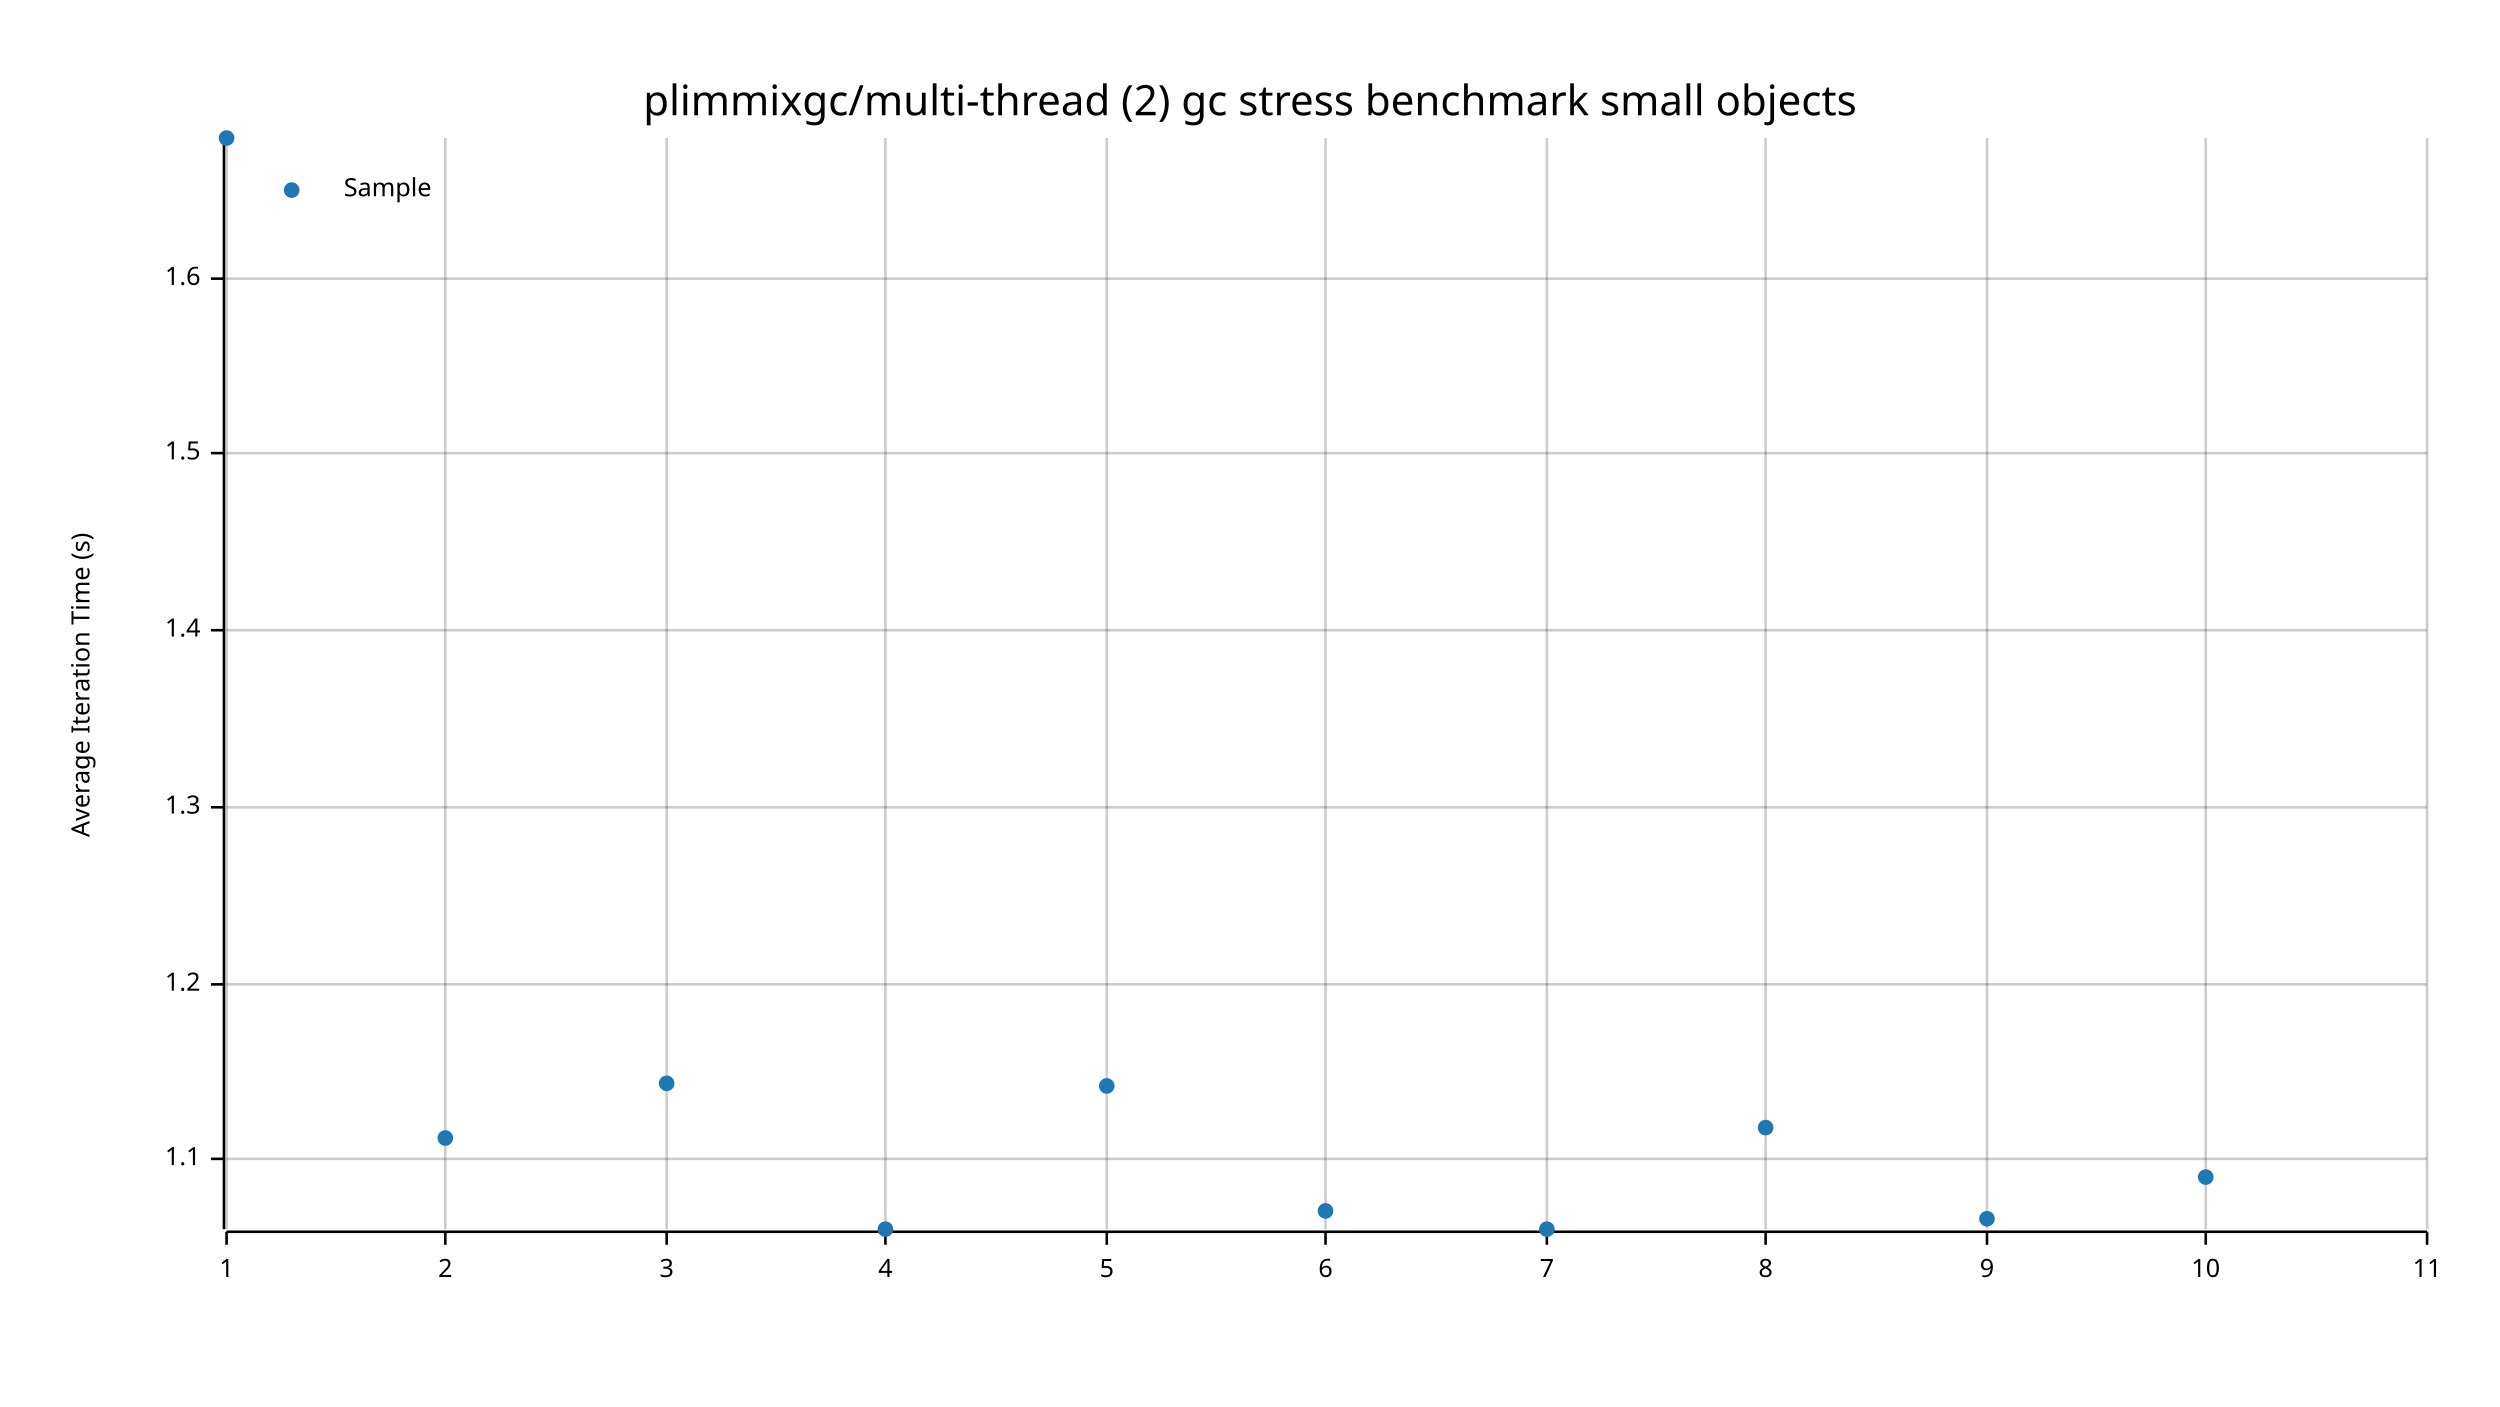
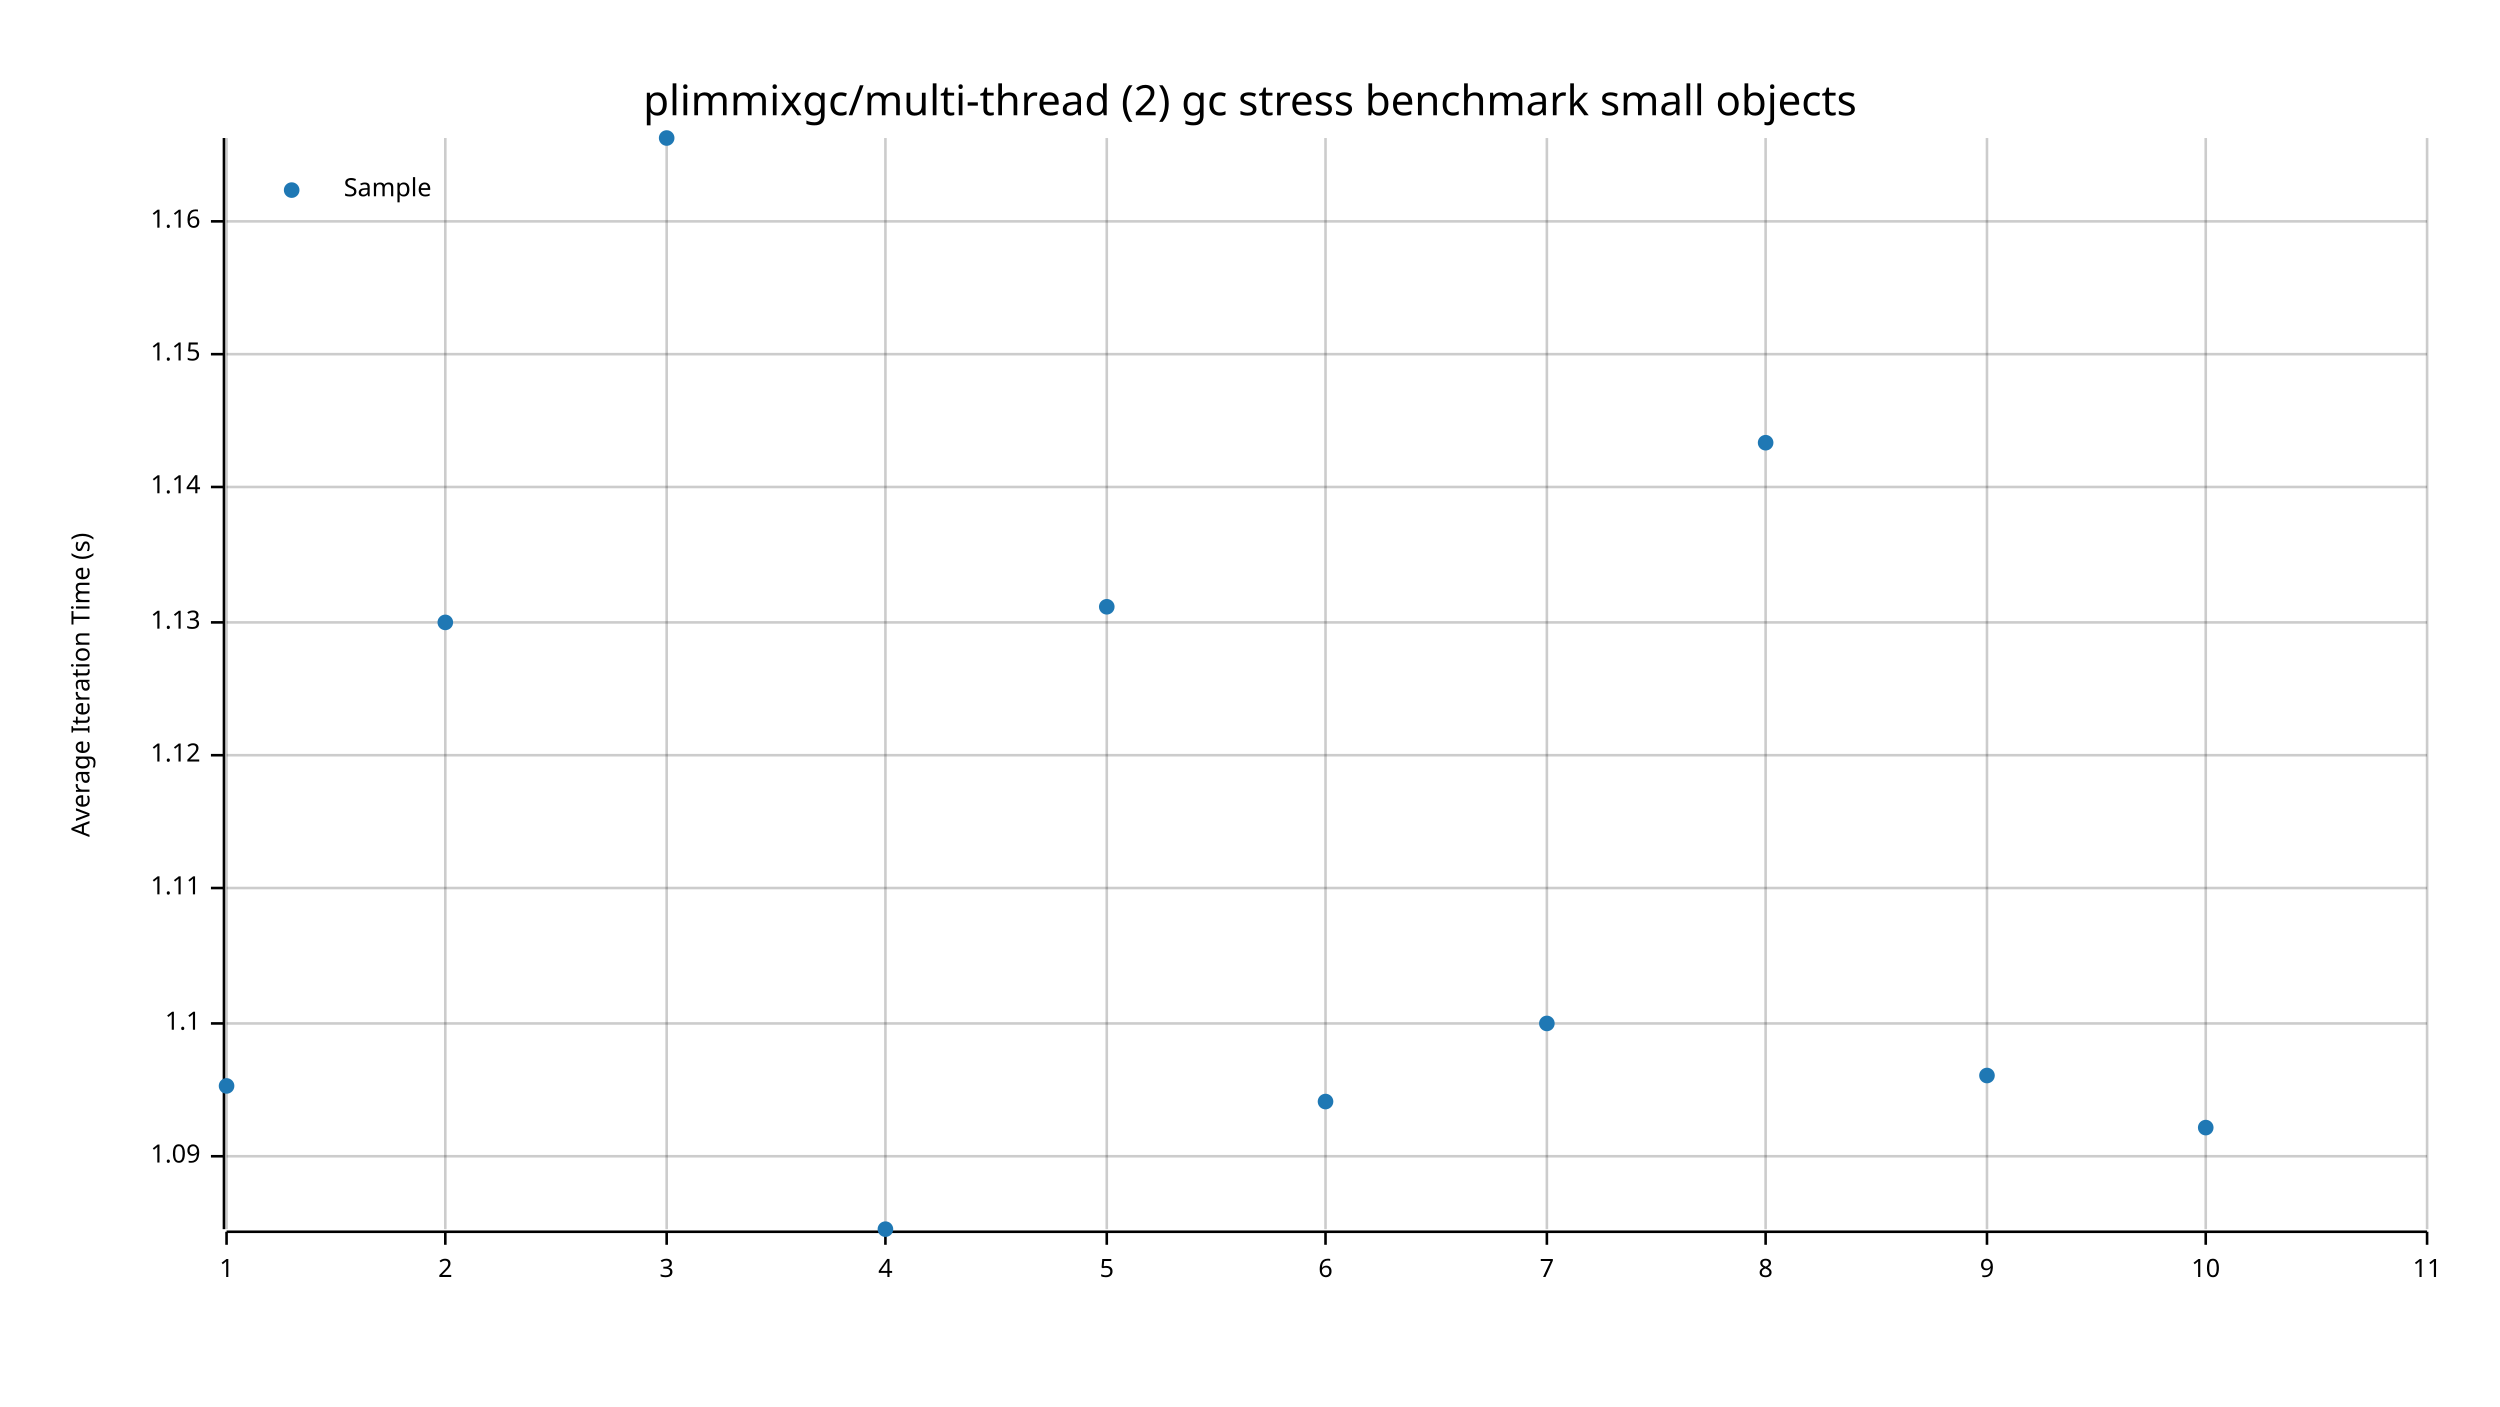
<svg xmlns="http://www.w3.org/2000/svg" width="960" height="540" viewBox="0 0 960 540">
  <text x="480" y="32" dy="0.76em" text-anchor="middle" font-family="sans-serif" font-size="16.129" opacity="1" fill="#000000">
plimmixgc/multi-thread (2) gc stress benchmark small objects
</text>
  <text x="27" y="263" dy="0.76em" text-anchor="middle" font-family="sans-serif" font-size="9.677" opacity="1" fill="#000000" transform="rotate(270, 27, 263)">
Average Iteration Time (s)
</text>
  <line opacity="0.2" stroke="#000000" stroke-width="1" x1="87" y1="472" x2="87" y2="53" />
  <line opacity="0.2" stroke="#000000" stroke-width="1" x1="171" y1="472" x2="171" y2="53" />
  <line opacity="0.2" stroke="#000000" stroke-width="1" x1="256" y1="472" x2="256" y2="53" />
  <line opacity="0.2" stroke="#000000" stroke-width="1" x1="340" y1="472" x2="340" y2="53" />
  <line opacity="0.2" stroke="#000000" stroke-width="1" x1="425" y1="472" x2="425" y2="53" />
  <line opacity="0.2" stroke="#000000" stroke-width="1" x1="509" y1="472" x2="509" y2="53" />
  <line opacity="0.2" stroke="#000000" stroke-width="1" x1="594" y1="472" x2="594" y2="53" />
  <line opacity="0.2" stroke="#000000" stroke-width="1" x1="678" y1="472" x2="678" y2="53" />
  <line opacity="0.2" stroke="#000000" stroke-width="1" x1="763" y1="472" x2="763" y2="53" />
  <line opacity="0.2" stroke="#000000" stroke-width="1" x1="847" y1="472" x2="847" y2="53" />
  <line opacity="0.2" stroke="#000000" stroke-width="1" x1="932" y1="472" x2="932" y2="53" />
-   <line opacity="0.2" stroke="#000000" stroke-width="1" x1="87" y1="445" x2="932" y2="445" />
-   <line opacity="0.2" stroke="#000000" stroke-width="1" x1="87" y1="378" x2="932" y2="378" />
-   <line opacity="0.2" stroke="#000000" stroke-width="1" x1="87" y1="310" x2="932" y2="310" />
-   <line opacity="0.2" stroke="#000000" stroke-width="1" x1="87" y1="242" x2="932" y2="242" />
-   <line opacity="0.2" stroke="#000000" stroke-width="1" x1="87" y1="174" x2="932" y2="174" />
-   <line opacity="0.2" stroke="#000000" stroke-width="1" x1="87" y1="107" x2="932" y2="107" />
+   <line opacity="0.2" stroke="#000000" stroke-width="1" x1="87" y1="444" x2="932" y2="444" />
+   <line opacity="0.2" stroke="#000000" stroke-width="1" x1="87" y1="393" x2="932" y2="393" />
+   <line opacity="0.2" stroke="#000000" stroke-width="1" x1="87" y1="341" x2="932" y2="341" />
+   <line opacity="0.2" stroke="#000000" stroke-width="1" x1="87" y1="290" x2="932" y2="290" />
+   <line opacity="0.2" stroke="#000000" stroke-width="1" x1="87" y1="239" x2="932" y2="239" />
+   <line opacity="0.2" stroke="#000000" stroke-width="1" x1="87" y1="187" x2="932" y2="187" />
+   <line opacity="0.2" stroke="#000000" stroke-width="1" x1="87" y1="136" x2="932" y2="136" />
+   <line opacity="0.2" stroke="#000000" stroke-width="1" x1="87" y1="85" x2="932" y2="85" />
  <polyline fill="none" opacity="1" stroke="#000000" stroke-width="1" points="86,53 86,472 " />
-   <text x="77" y="445" dy="0.5ex" text-anchor="end" font-family="sans-serif" font-size="9.677" opacity="1" fill="#000000">
+   <text x="77" y="444" dy="0.5ex" text-anchor="end" font-family="sans-serif" font-size="9.677" opacity="1" fill="#000000">
+ 1.09
+ </text>
+   <polyline fill="none" opacity="1" stroke="#000000" stroke-width="1" points="81,444 86,444 " />
+   <text x="77" y="393" dy="0.5ex" text-anchor="end" font-family="sans-serif" font-size="9.677" opacity="1" fill="#000000">
1.1
</text>
-   <polyline fill="none" opacity="1" stroke="#000000" stroke-width="1" points="81,445 86,445 " />
-   <text x="77" y="378" dy="0.5ex" text-anchor="end" font-family="sans-serif" font-size="9.677" opacity="1" fill="#000000">
- 1.2
+   <polyline fill="none" opacity="1" stroke="#000000" stroke-width="1" points="81,393 86,393 " />
+   <text x="77" y="341" dy="0.5ex" text-anchor="end" font-family="sans-serif" font-size="9.677" opacity="1" fill="#000000">
+ 1.11
</text>
-   <polyline fill="none" opacity="1" stroke="#000000" stroke-width="1" points="81,378 86,378 " />
-   <text x="77" y="310" dy="0.5ex" text-anchor="end" font-family="sans-serif" font-size="9.677" opacity="1" fill="#000000">
- 1.3
+   <polyline fill="none" opacity="1" stroke="#000000" stroke-width="1" points="81,341 86,341 " />
+   <text x="77" y="290" dy="0.5ex" text-anchor="end" font-family="sans-serif" font-size="9.677" opacity="1" fill="#000000">
+ 1.12
</text>
-   <polyline fill="none" opacity="1" stroke="#000000" stroke-width="1" points="81,310 86,310 " />
-   <text x="77" y="242" dy="0.5ex" text-anchor="end" font-family="sans-serif" font-size="9.677" opacity="1" fill="#000000">
- 1.4
+   <polyline fill="none" opacity="1" stroke="#000000" stroke-width="1" points="81,290 86,290 " />
+   <text x="77" y="239" dy="0.5ex" text-anchor="end" font-family="sans-serif" font-size="9.677" opacity="1" fill="#000000">
+ 1.13
</text>
-   <polyline fill="none" opacity="1" stroke="#000000" stroke-width="1" points="81,242 86,242 " />
-   <text x="77" y="174" dy="0.5ex" text-anchor="end" font-family="sans-serif" font-size="9.677" opacity="1" fill="#000000">
- 1.5
+   <polyline fill="none" opacity="1" stroke="#000000" stroke-width="1" points="81,239 86,239 " />
+   <text x="77" y="187" dy="0.5ex" text-anchor="end" font-family="sans-serif" font-size="9.677" opacity="1" fill="#000000">
+ 1.14
</text>
-   <polyline fill="none" opacity="1" stroke="#000000" stroke-width="1" points="81,174 86,174 " />
-   <text x="77" y="107" dy="0.5ex" text-anchor="end" font-family="sans-serif" font-size="9.677" opacity="1" fill="#000000">
- 1.6
+   <polyline fill="none" opacity="1" stroke="#000000" stroke-width="1" points="81,187 86,187 " />
+   <text x="77" y="136" dy="0.5ex" text-anchor="end" font-family="sans-serif" font-size="9.677" opacity="1" fill="#000000">
+ 1.15
</text>
-   <polyline fill="none" opacity="1" stroke="#000000" stroke-width="1" points="81,107 86,107 " />
+   <polyline fill="none" opacity="1" stroke="#000000" stroke-width="1" points="81,136 86,136 " />
+   <text x="77" y="85" dy="0.5ex" text-anchor="end" font-family="sans-serif" font-size="9.677" opacity="1" fill="#000000">
+ 1.16
+ </text>
+   <polyline fill="none" opacity="1" stroke="#000000" stroke-width="1" points="81,85 86,85 " />
  <polyline fill="none" opacity="1" stroke="#000000" stroke-width="1" points="87,473 932,473 " />
  <text x="87" y="483" dy="0.76em" text-anchor="middle" font-family="sans-serif" font-size="9.677" opacity="1" fill="#000000">
1
</text>
  <polyline fill="none" opacity="1" stroke="#000000" stroke-width="1" points="87,473 87,478 " />
  <text x="171" y="483" dy="0.76em" text-anchor="middle" font-family="sans-serif" font-size="9.677" opacity="1" fill="#000000">
2
</text>
  <polyline fill="none" opacity="1" stroke="#000000" stroke-width="1" points="171,473 171,478 " />
  <text x="256" y="483" dy="0.76em" text-anchor="middle" font-family="sans-serif" font-size="9.677" opacity="1" fill="#000000">
3
</text>
  <polyline fill="none" opacity="1" stroke="#000000" stroke-width="1" points="256,473 256,478 " />
  <text x="340" y="483" dy="0.76em" text-anchor="middle" font-family="sans-serif" font-size="9.677" opacity="1" fill="#000000">
4
</text>
  <polyline fill="none" opacity="1" stroke="#000000" stroke-width="1" points="340,473 340,478 " />
  <text x="425" y="483" dy="0.76em" text-anchor="middle" font-family="sans-serif" font-size="9.677" opacity="1" fill="#000000">
5
</text>
  <polyline fill="none" opacity="1" stroke="#000000" stroke-width="1" points="425,473 425,478 " />
  <text x="509" y="483" dy="0.76em" text-anchor="middle" font-family="sans-serif" font-size="9.677" opacity="1" fill="#000000">
6
</text>
  <polyline fill="none" opacity="1" stroke="#000000" stroke-width="1" points="509,473 509,478 " />
  <text x="594" y="483" dy="0.76em" text-anchor="middle" font-family="sans-serif" font-size="9.677" opacity="1" fill="#000000">
7
</text>
  <polyline fill="none" opacity="1" stroke="#000000" stroke-width="1" points="594,473 594,478 " />
  <text x="678" y="483" dy="0.76em" text-anchor="middle" font-family="sans-serif" font-size="9.677" opacity="1" fill="#000000">
8
</text>
  <polyline fill="none" opacity="1" stroke="#000000" stroke-width="1" points="678,473 678,478 " />
  <text x="763" y="483" dy="0.76em" text-anchor="middle" font-family="sans-serif" font-size="9.677" opacity="1" fill="#000000">
9
</text>
  <polyline fill="none" opacity="1" stroke="#000000" stroke-width="1" points="763,473 763,478 " />
  <text x="847" y="483" dy="0.76em" text-anchor="middle" font-family="sans-serif" font-size="9.677" opacity="1" fill="#000000">
10
</text>
  <polyline fill="none" opacity="1" stroke="#000000" stroke-width="1" points="847,473 847,478 " />
  <text x="932" y="483" dy="0.76em" text-anchor="middle" font-family="sans-serif" font-size="9.677" opacity="1" fill="#000000">
11
</text>
  <polyline fill="none" opacity="1" stroke="#000000" stroke-width="1" points="932,473 932,478 " />
-   <circle cx="87" cy="53" r="3" opacity="1" fill="#1F78B4" stroke="none" stroke-width="1" />
-   <circle cx="171" cy="437" r="3" opacity="1" fill="#1F78B4" stroke="none" stroke-width="1" />
-   <circle cx="256" cy="416" r="3" opacity="1" fill="#1F78B4" stroke="none" stroke-width="1" />
+   <circle cx="87" cy="417" r="3" opacity="1" fill="#1F78B4" stroke="none" stroke-width="1" />
+   <circle cx="171" cy="239" r="3" opacity="1" fill="#1F78B4" stroke="none" stroke-width="1" />
+   <circle cx="256" cy="53" r="3" opacity="1" fill="#1F78B4" stroke="none" stroke-width="1" />
  <circle cx="340" cy="472" r="3" opacity="1" fill="#1F78B4" stroke="none" stroke-width="1" />
-   <circle cx="425" cy="417" r="3" opacity="1" fill="#1F78B4" stroke="none" stroke-width="1" />
-   <circle cx="509" cy="465" r="3" opacity="1" fill="#1F78B4" stroke="none" stroke-width="1" />
-   <circle cx="594" cy="472" r="3" opacity="1" fill="#1F78B4" stroke="none" stroke-width="1" />
-   <circle cx="678" cy="433" r="3" opacity="1" fill="#1F78B4" stroke="none" stroke-width="1" />
-   <circle cx="763" cy="468" r="3" opacity="1" fill="#1F78B4" stroke="none" stroke-width="1" />
-   <circle cx="847" cy="452" r="3" opacity="1" fill="#1F78B4" stroke="none" stroke-width="1" />
+   <circle cx="425" cy="233" r="3" opacity="1" fill="#1F78B4" stroke="none" stroke-width="1" />
+   <circle cx="509" cy="423" r="3" opacity="1" fill="#1F78B4" stroke="none" stroke-width="1" />
+   <circle cx="594" cy="393" r="3" opacity="1" fill="#1F78B4" stroke="none" stroke-width="1" />
+   <circle cx="678" cy="170" r="3" opacity="1" fill="#1F78B4" stroke="none" stroke-width="1" />
+   <circle cx="763" cy="413" r="3" opacity="1" fill="#1F78B4" stroke="none" stroke-width="1" />
+   <circle cx="847" cy="433" r="3" opacity="1" fill="#1F78B4" stroke="none" stroke-width="1" />
  <text x="132" y="68" dy="0.76em" text-anchor="start" font-family="sans-serif" font-size="9.677" opacity="1" fill="#000000">
Sample
</text>
  <circle cx="112" cy="73" r="3" opacity="1" fill="#1F78B4" stroke="none" stroke-width="1" />
</svg>
